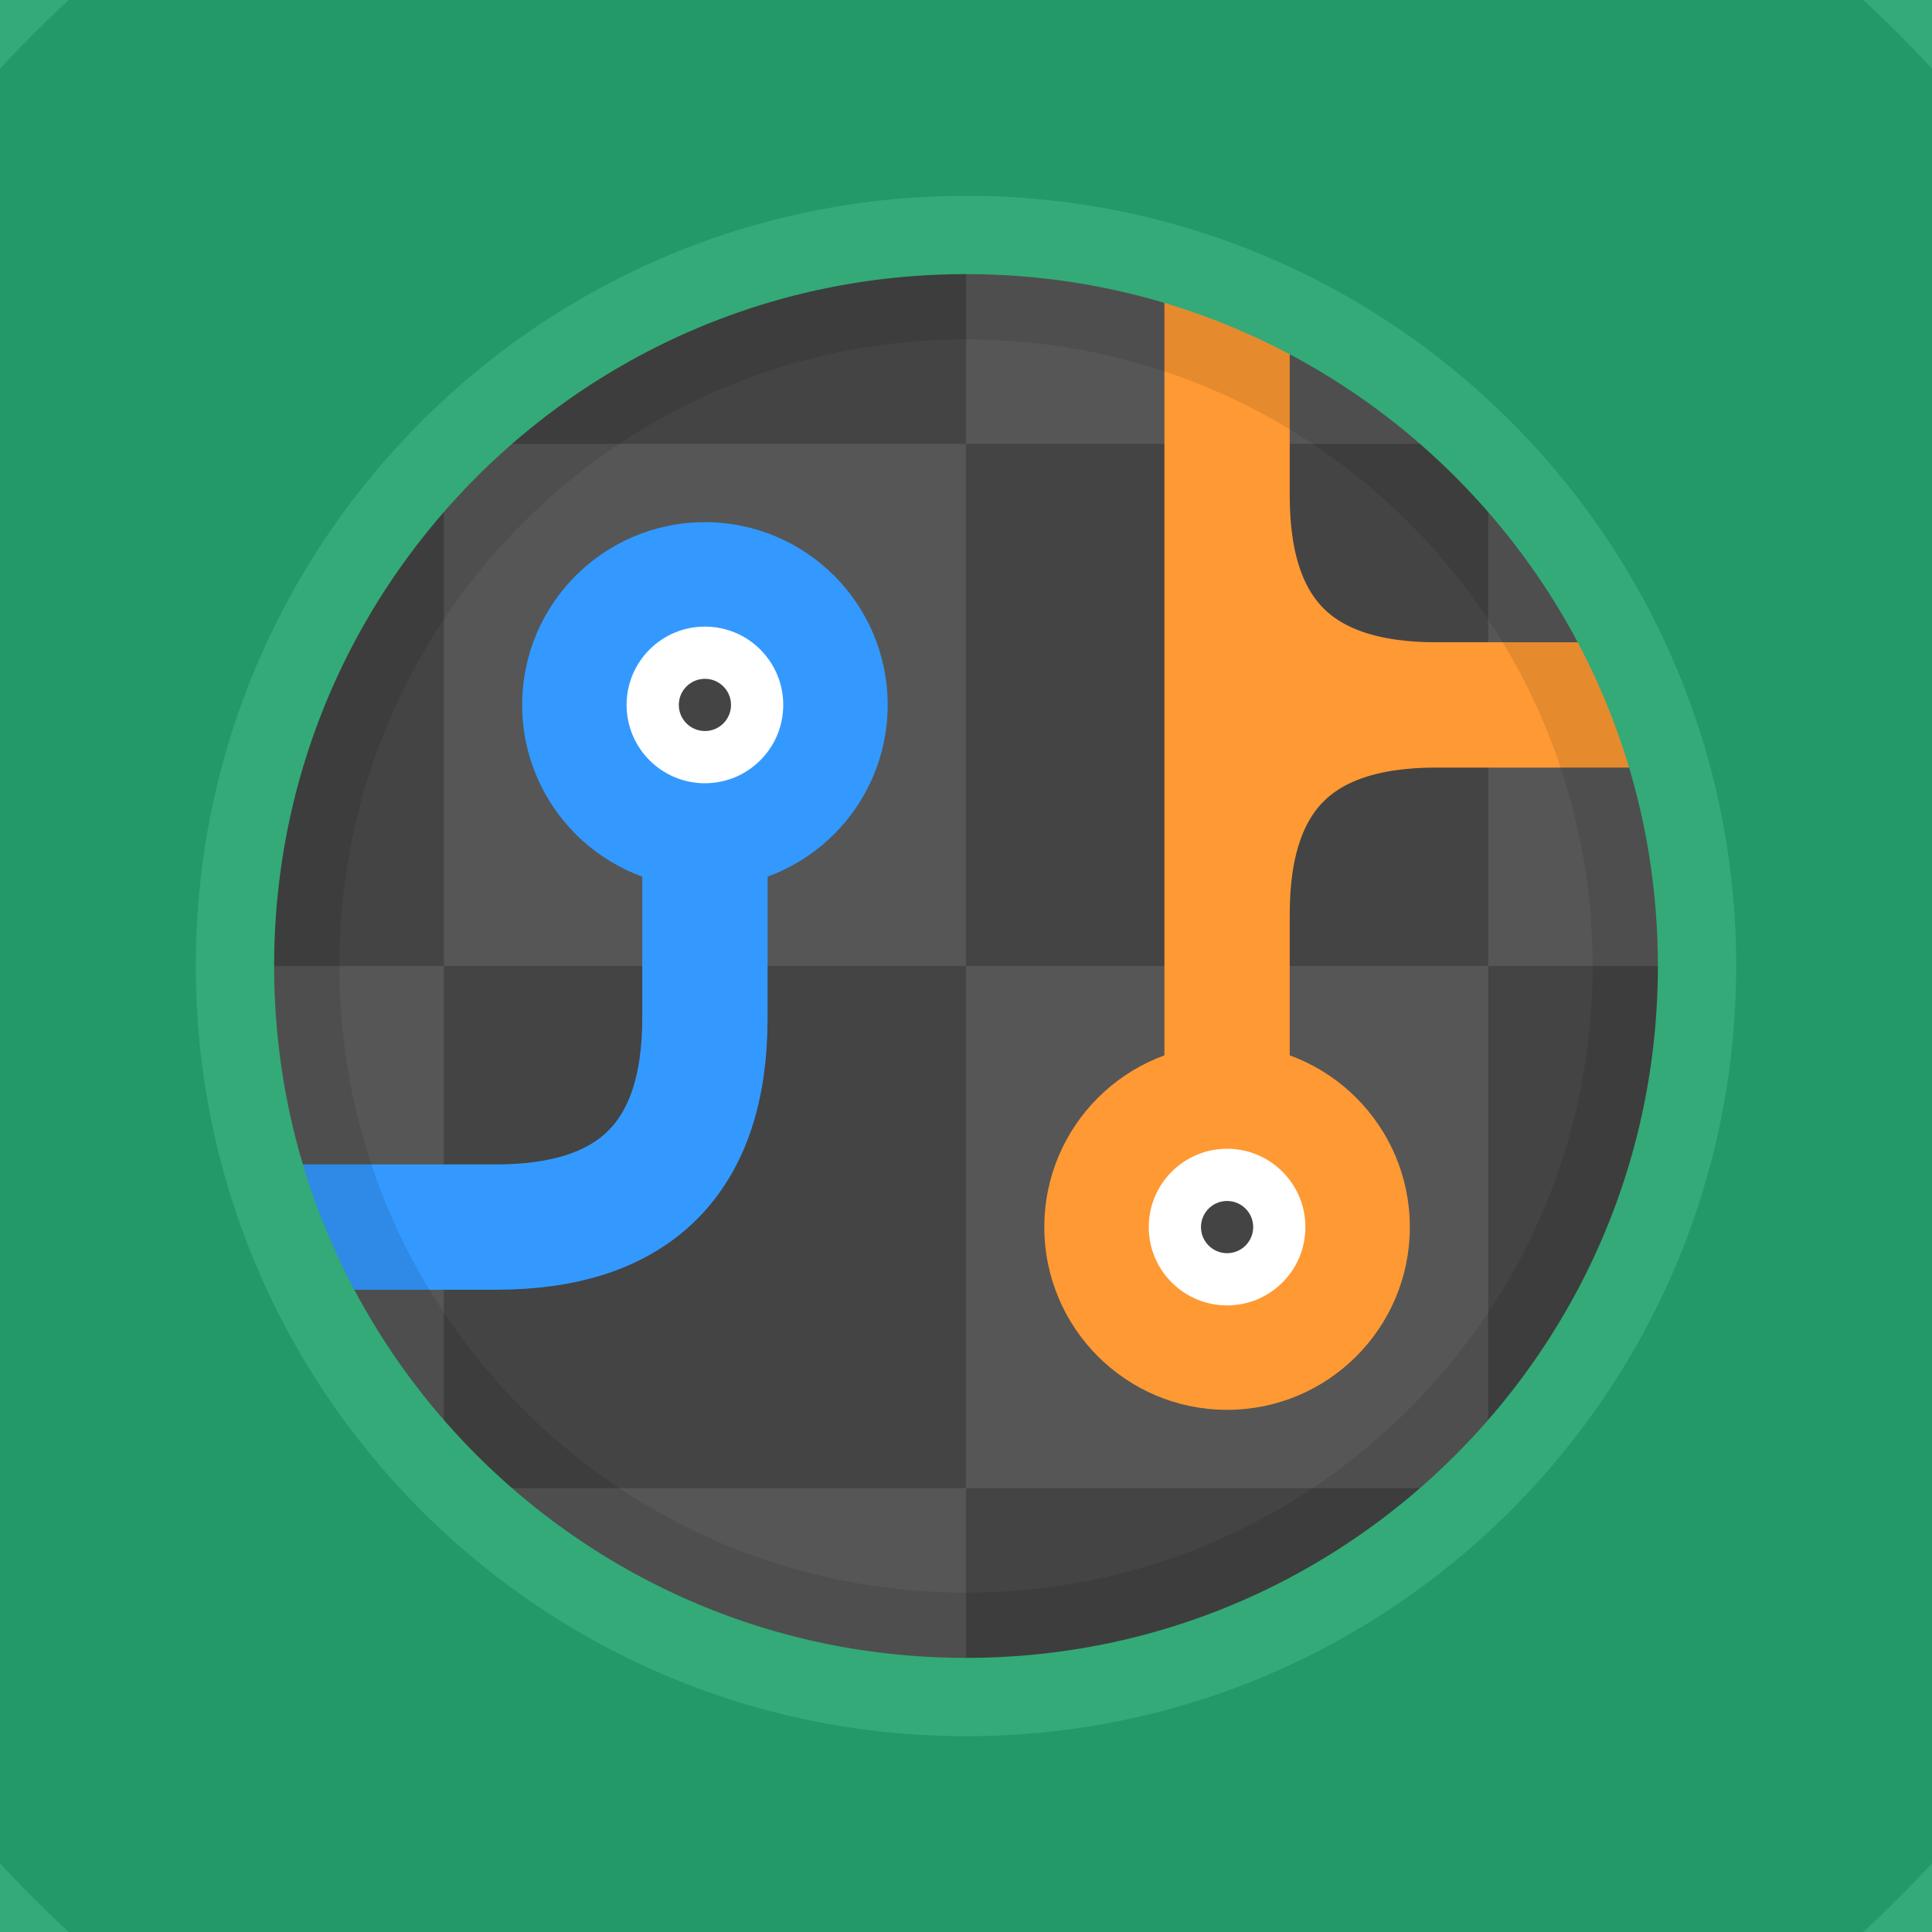
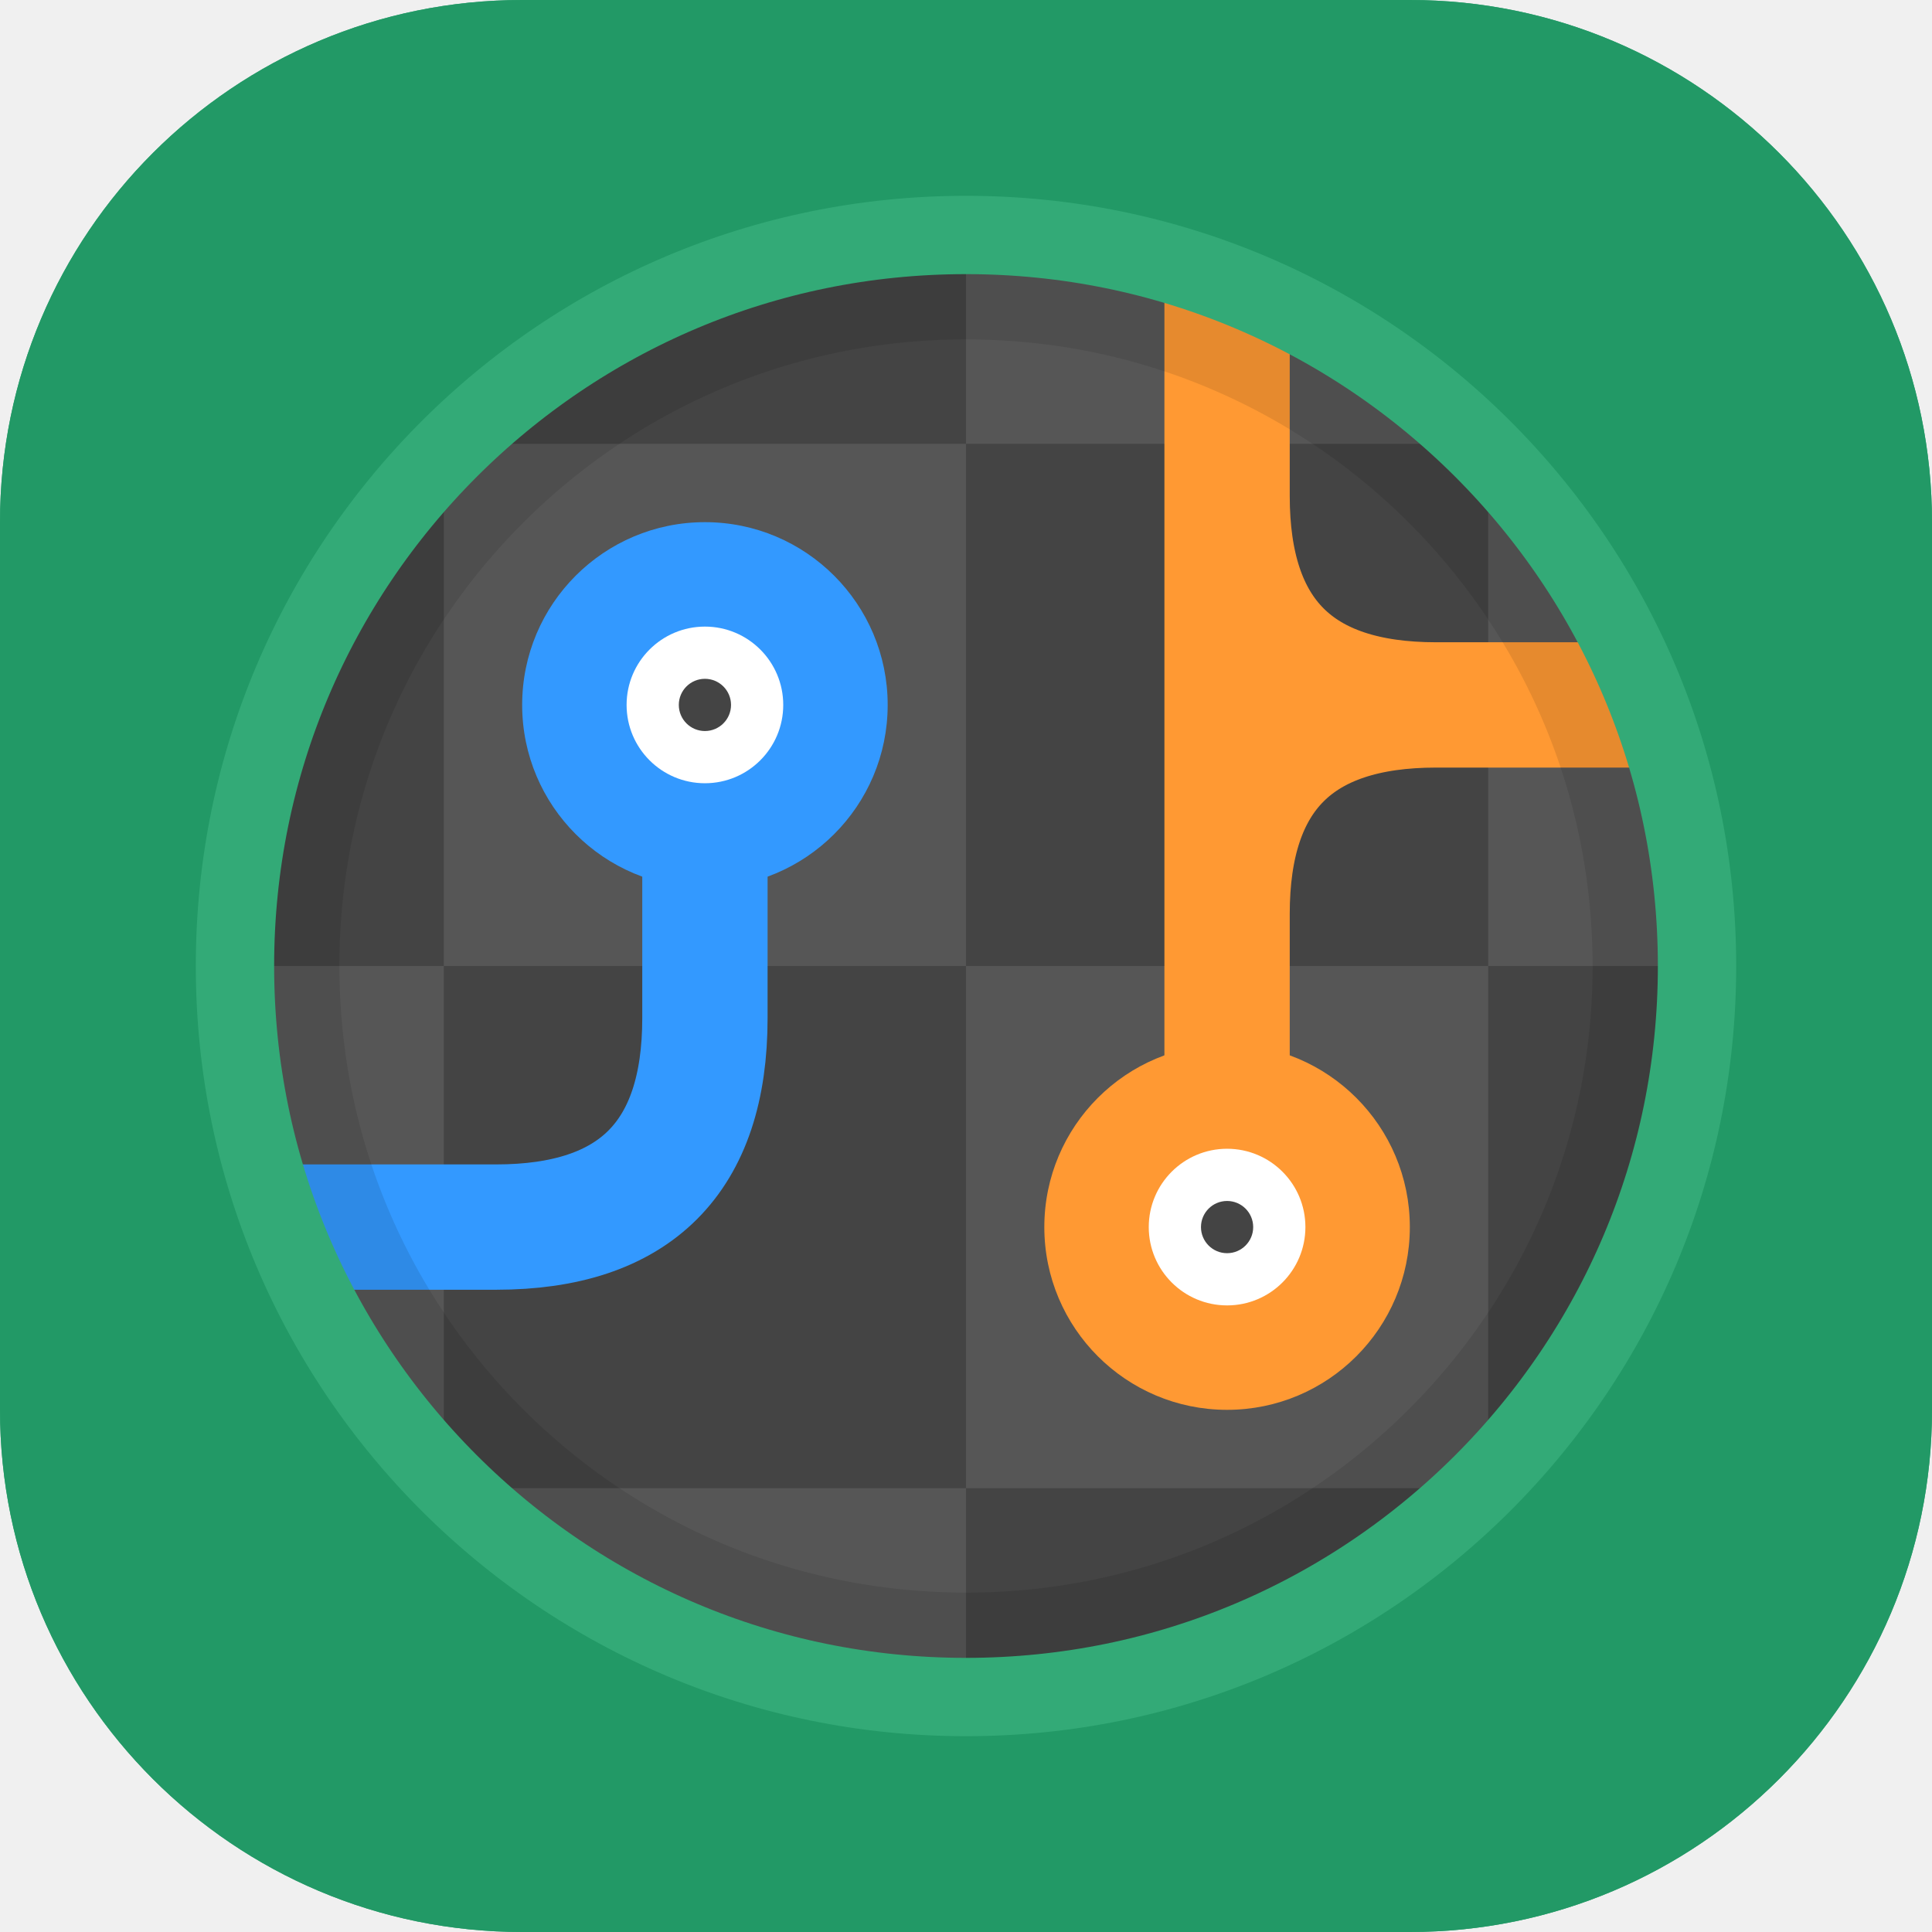
- <svg xmlns="http://www.w3.org/2000/svg" width="256" height="256" viewBox="-35 -35 370 370">
+ <svg xmlns="http://www.w3.org/2000/svg" width="256" height="256" viewBox="-35 -35 370 370" fill="#229966" background="#229966">
  <defs>
    <clipPath id="myClip">
-       <rect x="-50" y="-50" width="400" height="200" />
+       <rect x="-35" y="-35" width="370" height="370" rx="100" ry="100" />
    </clipPath>
  </defs>
-   <rect width="300" height="300" fill="#444" />
-   <rect width="100" height="100" x="50" y="50" fill="#fff" opacity="0.1" />
-   <rect width="100" height="100" x="250" y="50" fill="#fff" opacity="0.1" />
-   <rect width="100" height="100" x="150" y="150" fill="#fff" opacity="0.1" />
-   <rect width="100" height="100" x="-50" y="150" fill="#fff" opacity="0.1" />
-   <rect width="100" height="100" x="-50" y="-50" fill="#fff" opacity="0.1" />
-   <rect width="100" height="100" x="150" y="-50" fill="#fff" opacity="0.1" />
-   <rect width="100" height="100" x="50" y="250" fill="#fff" opacity="0.1" />
-   <rect width="100" height="100" x="250" y="250" fill="#fff" opacity="0.1" />
-   <path d="M100,100 l0,60 q 0,40 ,-40,40 l -50,0" stroke="#39f" fill="none" stroke-width="24" stroke-linecap="round" stroke-linejoin="round" />
-   <circle cx="100" cy="100" r="35" fill="#39f" />
-   <circle cx="100" cy="100" r="15" fill="#fff" />
-   <circle cx="100" cy="100" r="5" fill="#444" />
-   <path d="M200,200 l0,-60 q 0,-40,40,-40 q -40,0,-40,-40 l0,100 l0,-200 l0,140 l100,0" stroke="#f93" fill="none" stroke-width="24" stroke-linecap="round" stroke-linejoin="round" />
-   <circle cx="200" cy="200" r="35" fill="#f93" />
-   <circle cx="200" cy="200" r="15" fill="#fff" />
-   <circle cx="200" cy="200" r="5" fill="#444" />
-   <circle cx="150" cy="150" r="200" stroke="#000" opacity="0.1" stroke-width="160" fill="none" />
-   <circle cx="150" cy="150" r="200" stroke="#3a7" stroke-width="135" fill="none" />
-   <circle cx="150" cy="150" r="200" stroke="#296" stroke-width="105" fill="none" />
+   <g clip-path="url(#myClip)">
+     <rect width="300" height="300" fill="#444" />
+     <rect width="100" height="100" x="50" y="50" fill="#fff" opacity="0.1" />
+     <rect width="100" height="100" x="250" y="50" fill="#fff" opacity="0.1" />
+     <rect width="100" height="100" x="150" y="150" fill="#fff" opacity="0.1" />
+     <rect width="100" height="100" x="-50" y="150" fill="#fff" opacity="0.1" />
+     <rect width="100" height="100" x="-50" y="-50" fill="#fff" opacity="0.1" />
+     <rect width="100" height="100" x="150" y="-50" fill="#fff" opacity="0.1" />
+     <rect width="100" height="100" x="50" y="250" fill="#fff" opacity="0.1" />
+     <rect width="100" height="100" x="250" y="250" fill="#fff" opacity="0.1" />
+     <path d="M100,100 l0,60 q 0,40 ,-40,40 l -50,0" stroke="#39f" fill="none" stroke-width="24" stroke-linecap="round" stroke-linejoin="round" />
+     <circle cx="100" cy="100" r="35" fill="#39f" />
+     <circle cx="100" cy="100" r="15" fill="#fff" />
+     <circle cx="100" cy="100" r="5" fill="#444" />
+     <path d="M200,200 l0,-60 q 0,-40,40,-40 q -40,0,-40,-40 l0,100 l0,-200 l0,140 l100,0" stroke="#f93" fill="none" stroke-width="24" stroke-linecap="round" stroke-linejoin="round" />
+     <circle cx="200" cy="200" r="35" fill="#f93" />
+     <circle cx="200" cy="200" r="15" fill="#fff" />
+     <circle cx="200" cy="200" r="5" fill="#444" />
+     <circle cx="150" cy="150" r="200" stroke="#000" opacity="0.1" stroke-width="160" fill="none" />
+     <circle cx="150" cy="150" r="200" stroke="#3a7" stroke-width="135" fill="none" />
+     <circle cx="150" cy="150" r="200" stroke="#296" stroke-width="105" fill="none" />
+   </g>
</svg>
